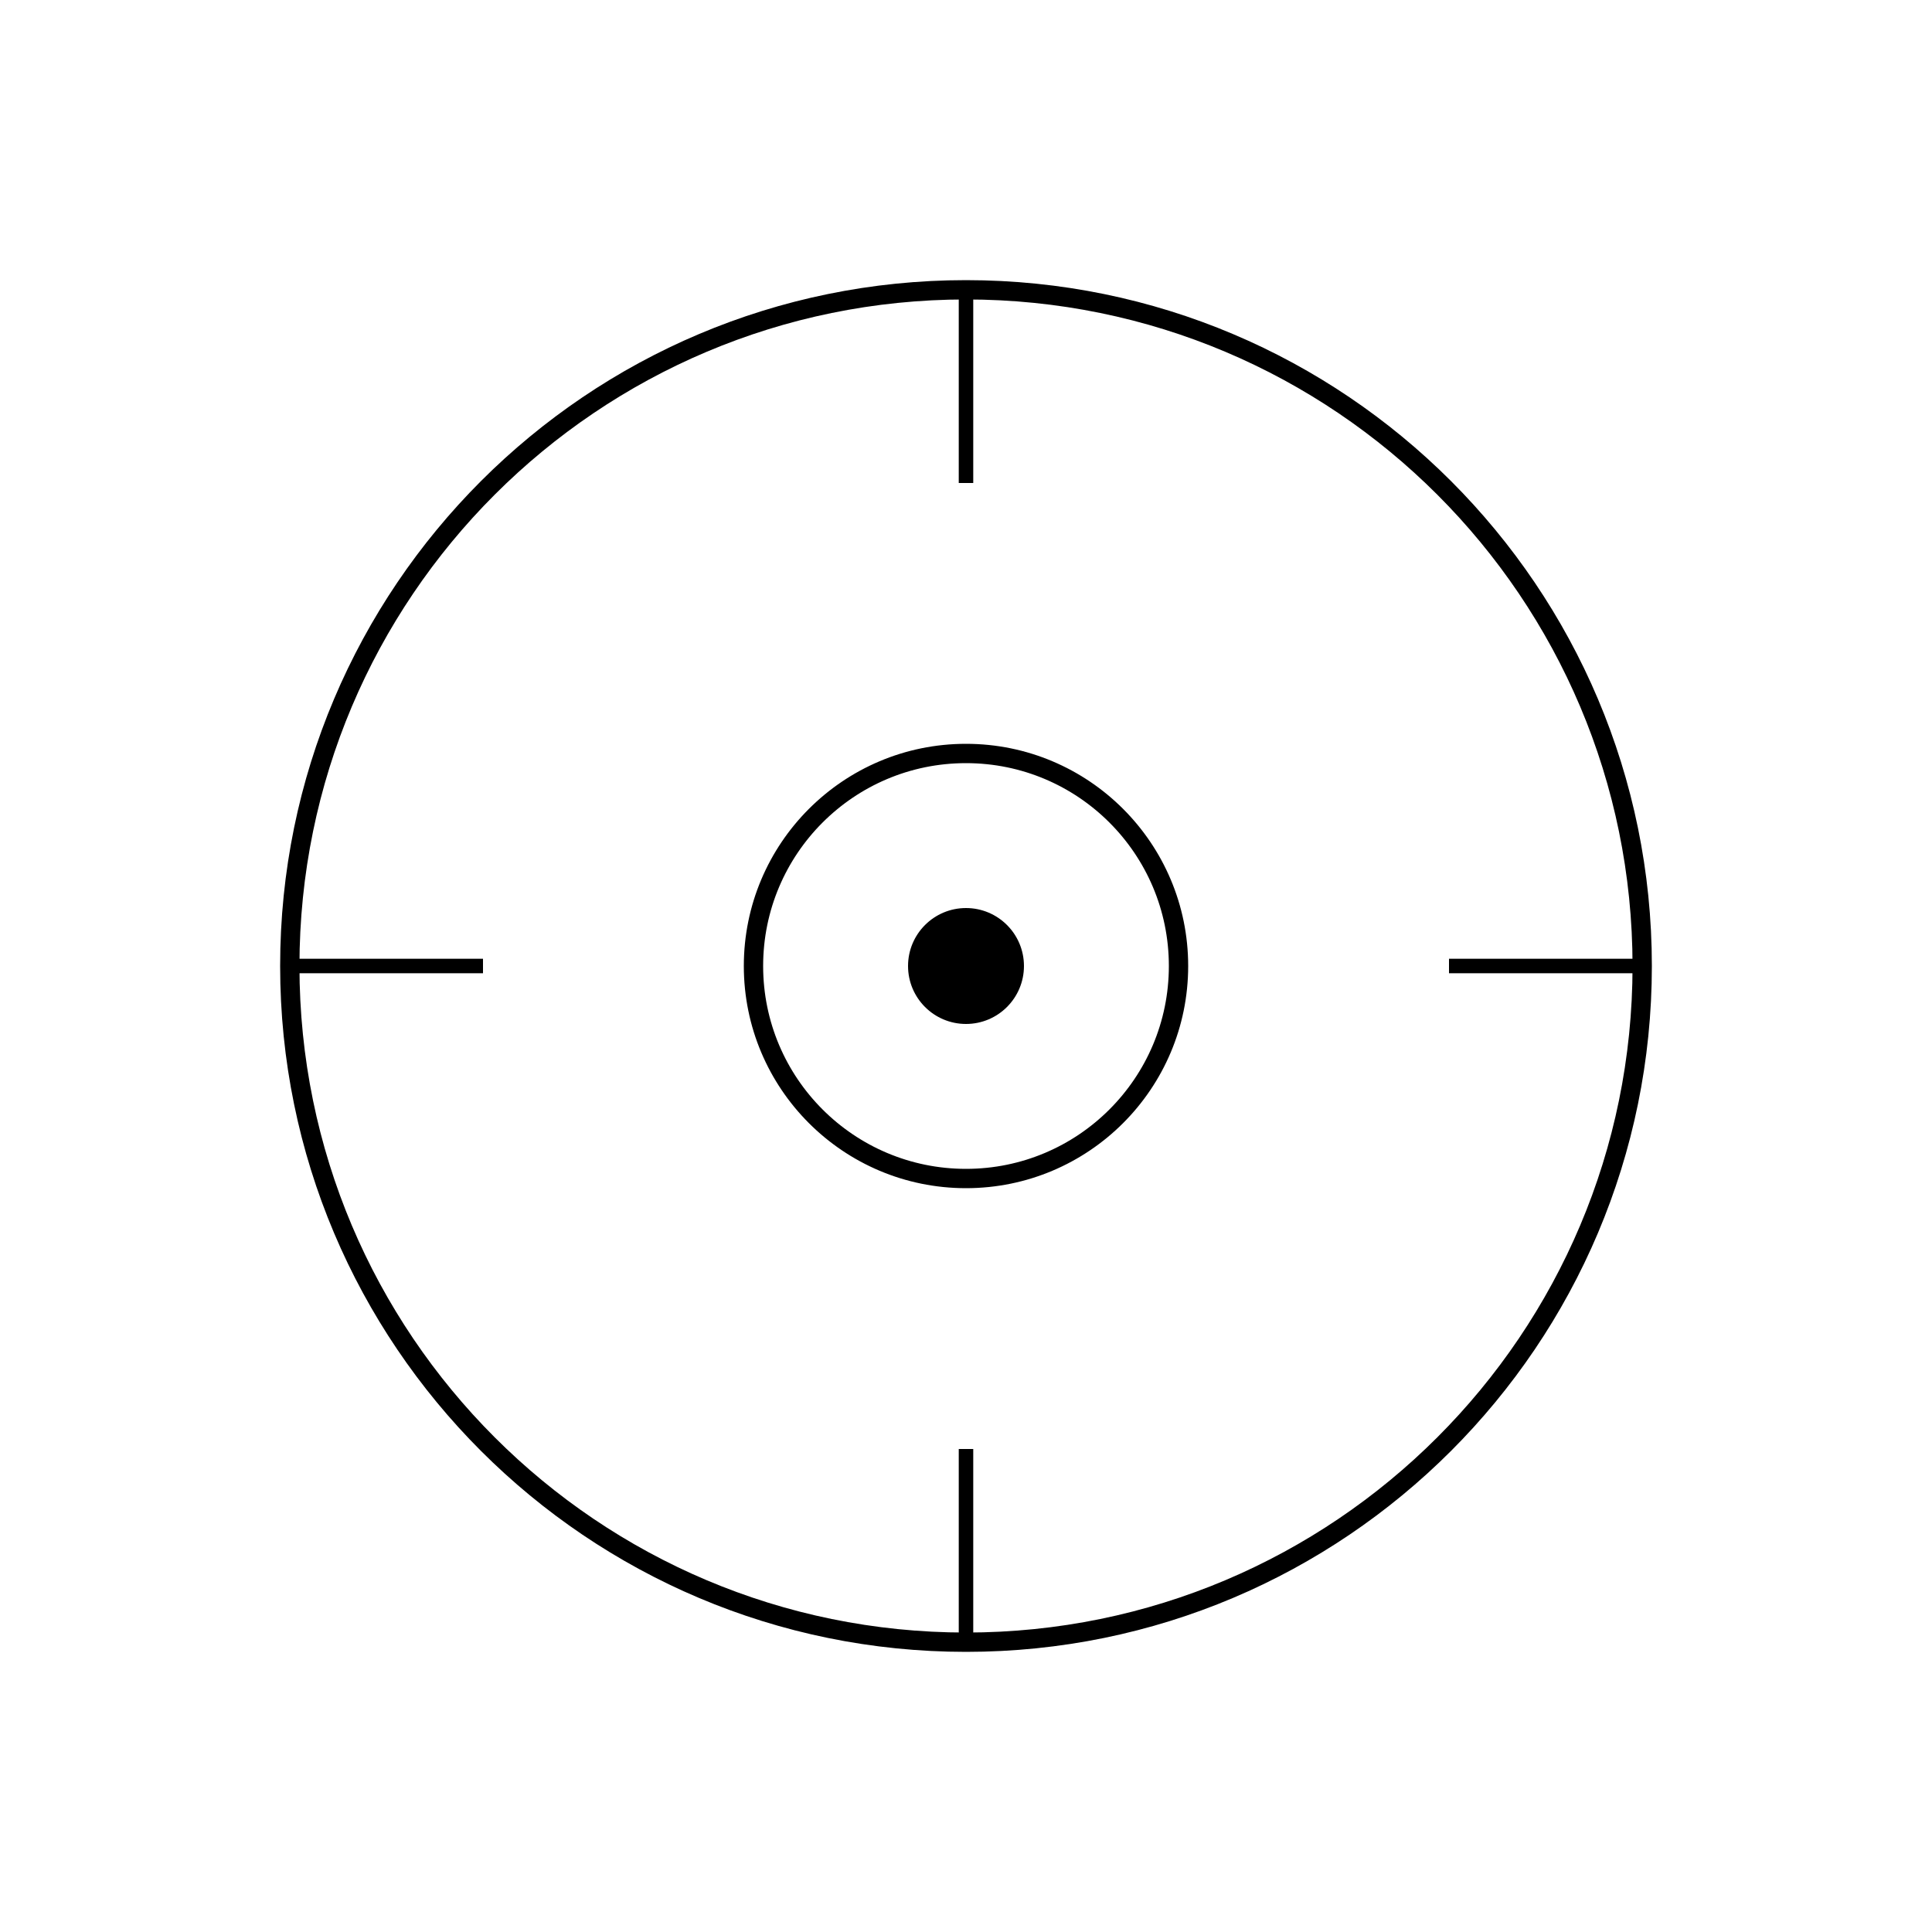
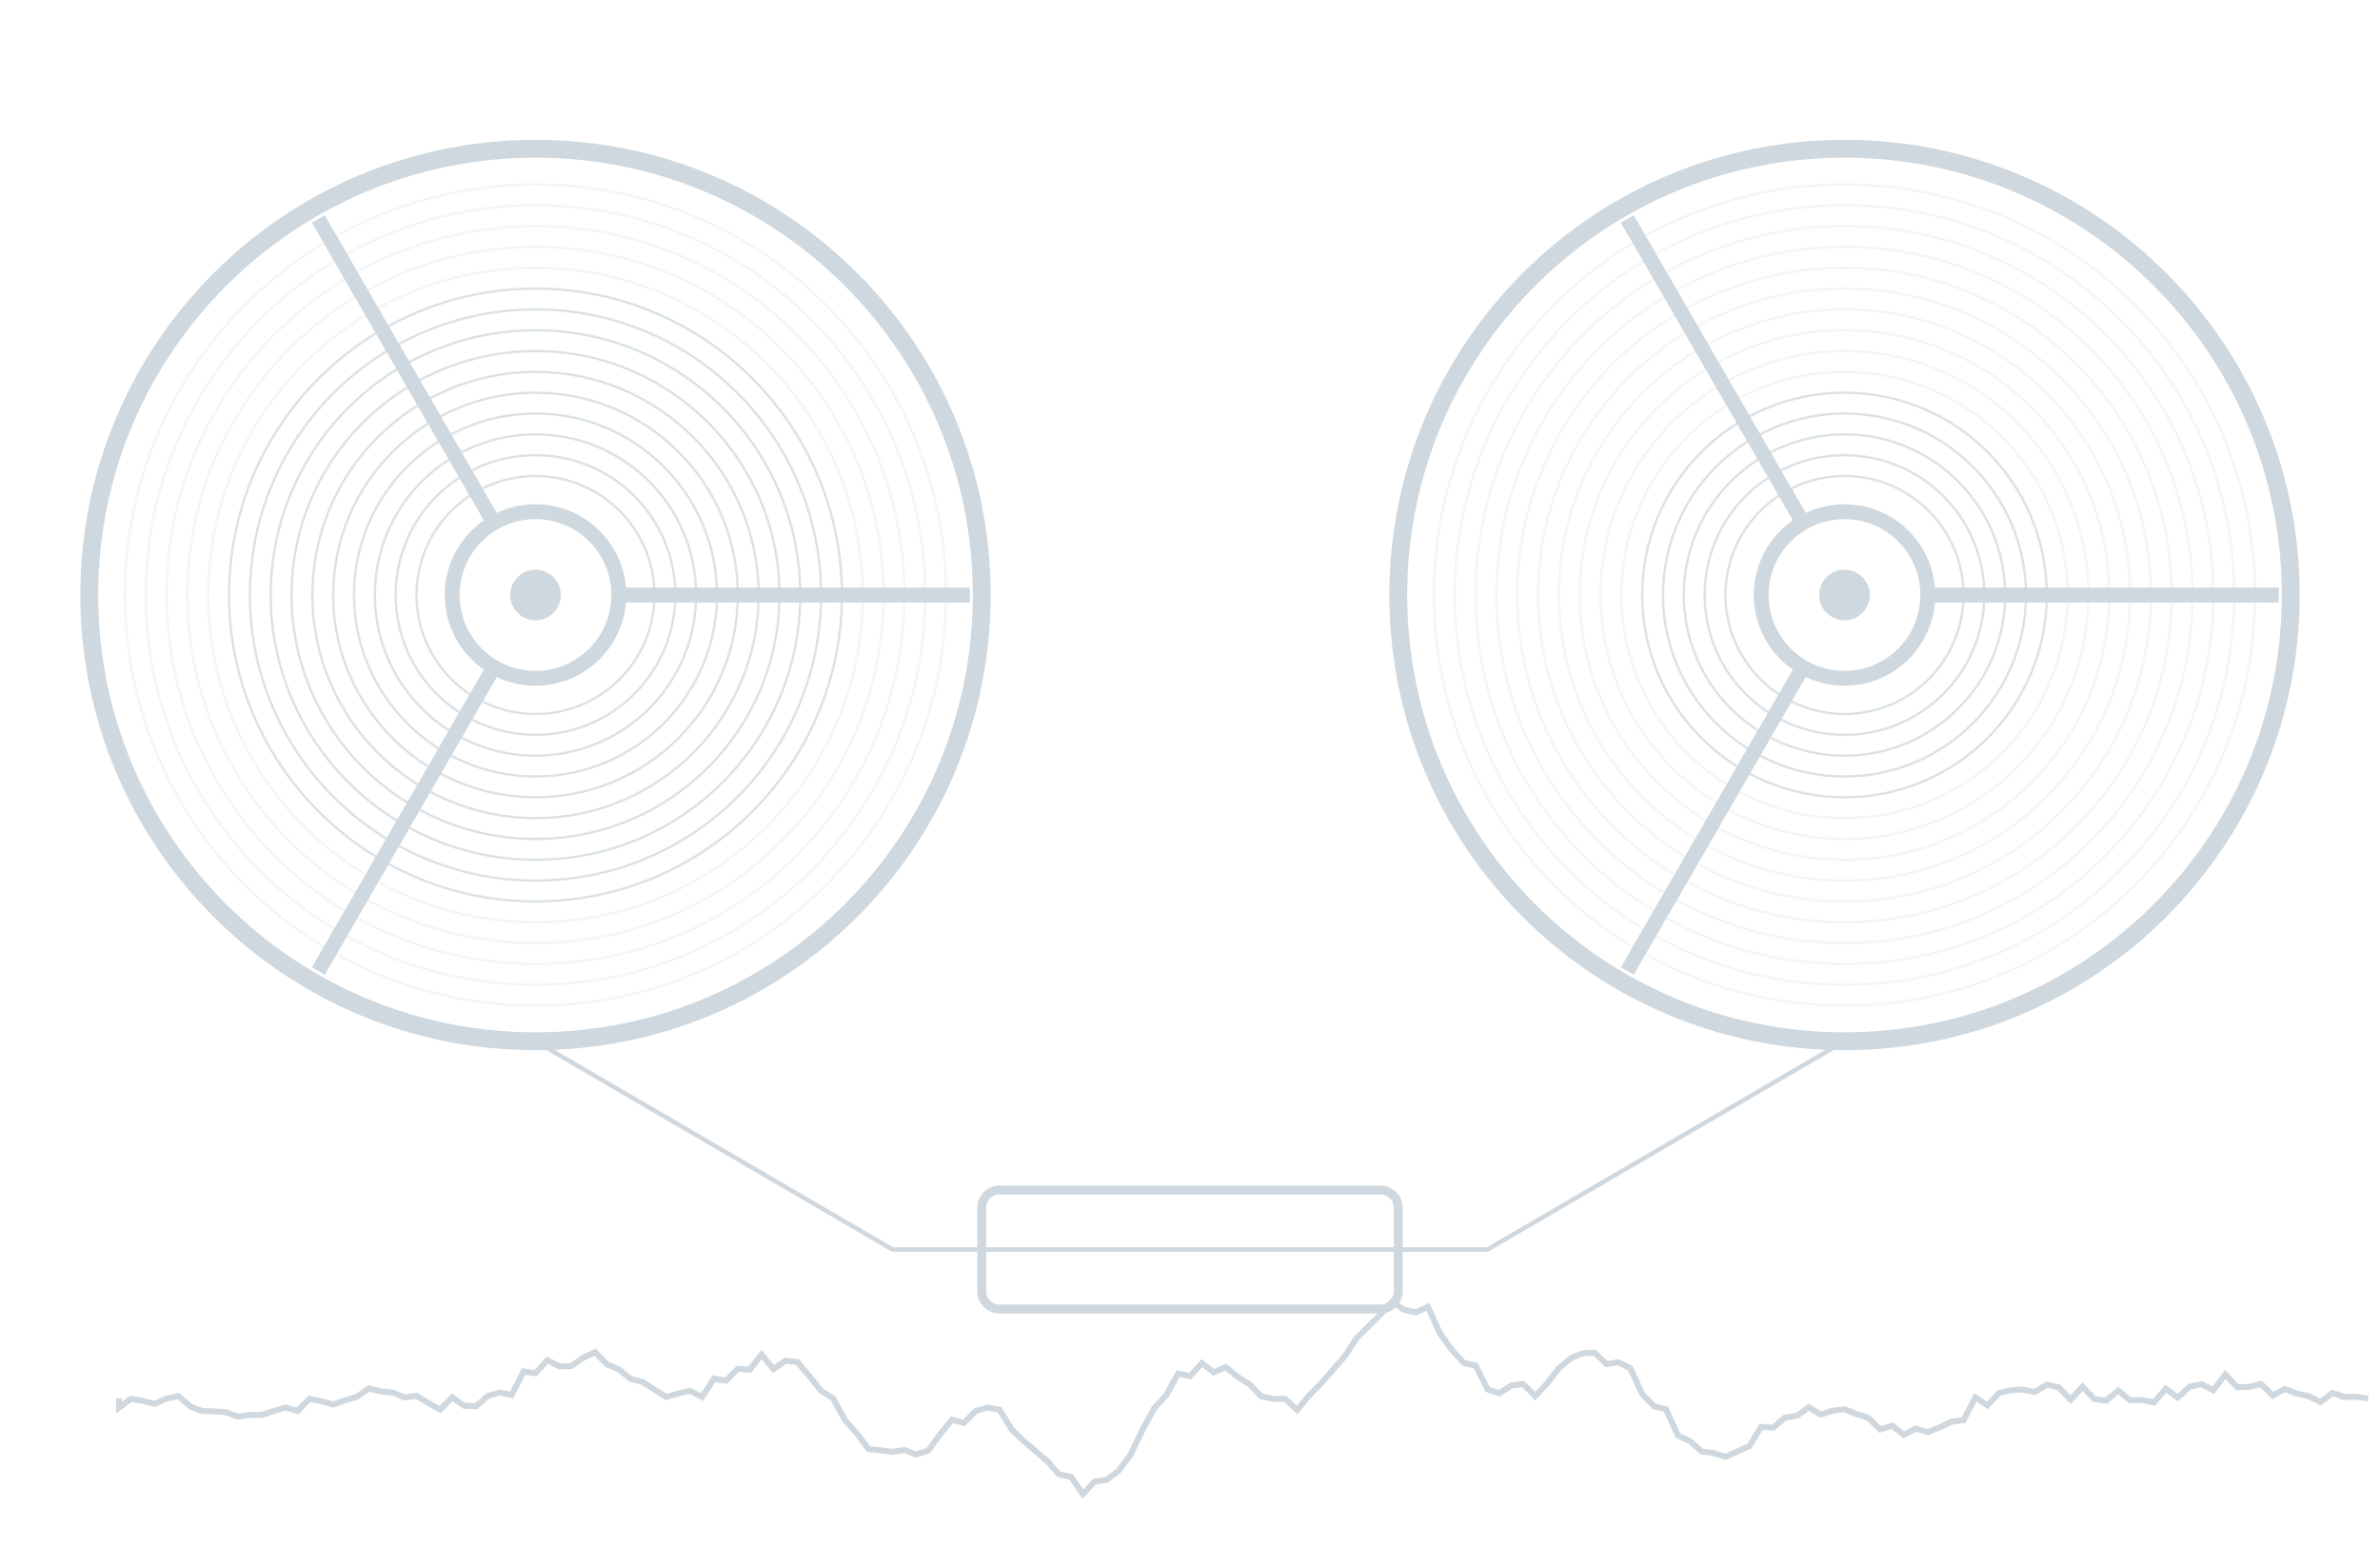
- <svg xmlns="http://www.w3.org/2000/svg" viewBox="0 0 200 200" fill="none">
-   <circle cx="100" cy="100" r="70" stroke="currentColor" stroke-width="2" />
-   <circle cx="100" cy="100" r="22" stroke="currentColor" stroke-width="2" />
-   <path d="M100 30 V50 M100 150 V170 M30 100 H50 M150 100 H170" stroke="currentColor" stroke-width="1.5" />
-   <circle cx="100" cy="100" r="6" fill="currentColor" />
+ <svg xmlns="http://www.w3.org/2000/svg" viewBox="0 0 800 520" style="color:#cfd8de">
+   <g fill="none" stroke="currentColor">
+     <circle cx="180" cy="200" r="150" stroke-width="6" />
+     <circle cx="180" cy="200" r="28" stroke-width="5" />
+     <circle cx="180" cy="200" r="8" fill="currentColor" />
+     <circle cx="180" cy="200" r="40" stroke-width=".8" opacity="0.75" />
+     <circle cx="180" cy="200" r="47" stroke-width=".8" opacity="0.75" />
+     <circle cx="180" cy="200" r="54" stroke-width=".8" opacity="0.75" />
+     <circle cx="180" cy="200" r="61" stroke-width=".8" opacity="0.75" />
+     <circle cx="180" cy="200" r="68" stroke-width=".8" opacity="0.75" />
+     <circle cx="180" cy="200" r="75" stroke-width=".8" opacity="0.75" />
+     <circle cx="180" cy="200" r="82" stroke-width=".8" opacity="0.75" />
+     <circle cx="180" cy="200" r="89" stroke-width=".8" opacity="0.75" />
+     <circle cx="180" cy="200" r="96" stroke-width=".8" opacity="0.75" />
+     <circle cx="180" cy="200" r="103" stroke-width=".8" opacity="0.75" />
+     <circle cx="180" cy="200" r="110" stroke-width=".8" opacity="0.25" />
+     <circle cx="180" cy="200" r="117" stroke-width=".8" opacity="0.25" />
+     <circle cx="180" cy="200" r="124" stroke-width=".8" opacity="0.25" />
+     <circle cx="180" cy="200" r="131" stroke-width=".8" opacity="0.25" />
+     <circle cx="180" cy="200" r="138" stroke-width=".8" opacity="0.25" />
+     <path d="M210.0,200.0 L326.0,200.0" stroke-width="5" />
+     <path d="M165.0,226.0 L107.0,326.4" stroke-width="5" />
+     <path d="M165.0,174.0 L107.0,73.6" stroke-width="5" />
+     <circle cx="620" cy="200" r="150" stroke-width="6" />
+     <circle cx="620" cy="200" r="28" stroke-width="5" />
+     <circle cx="620" cy="200" r="8" fill="currentColor" />
+     <circle cx="620" cy="200" r="40" stroke-width=".8" opacity="0.75" />
+     <circle cx="620" cy="200" r="47" stroke-width=".8" opacity="0.75" />
+     <circle cx="620" cy="200" r="54" stroke-width=".8" opacity="0.75" />
+     <circle cx="620" cy="200" r="61" stroke-width=".8" opacity="0.75" />
+     <circle cx="620" cy="200" r="68" stroke-width=".8" opacity="0.75" />
+     <circle cx="620" cy="200" r="75" stroke-width=".8" opacity="0.25" />
+     <circle cx="620" cy="200" r="82" stroke-width=".8" opacity="0.25" />
+     <circle cx="620" cy="200" r="89" stroke-width=".8" opacity="0.25" />
+     <circle cx="620" cy="200" r="96" stroke-width=".8" opacity="0.25" />
+     <circle cx="620" cy="200" r="103" stroke-width=".8" opacity="0.25" />
+     <circle cx="620" cy="200" r="110" stroke-width=".8" opacity="0.25" />
+     <circle cx="620" cy="200" r="117" stroke-width=".8" opacity="0.25" />
+     <circle cx="620" cy="200" r="124" stroke-width=".8" opacity="0.25" />
+     <circle cx="620" cy="200" r="131" stroke-width=".8" opacity="0.25" />
+     <circle cx="620" cy="200" r="138" stroke-width=".8" opacity="0.25" />
+     <path d="M650.0,200.0 L766.0,200.0" stroke-width="5" />
+     <path d="M605.0,226.0 L547.0,326.4" stroke-width="5" />
+     <path d="M605.0,174.0 L547.0,73.6" stroke-width="5" />
+     <path d="M180,350 L300,420 L500,420 L620,350" stroke-width="1.5" />
+     <rect x="330" y="400" width="140" height="40" rx="6" stroke-width="3" />
+     <path d="M40,470 L40,473.2 L44,470.2 L48,470.9 L52,471.9 L56,470.1 L60,469.3 L64,472.8 L68,474.3 L72,474.4 L76,474.7 L80,476.2 L84,475.6 L88,475.6 L92,474.3 L96,473.1 L100,474.3 L104,470.2 L108,471.0 L112,472.1 L116,470.7 L120,469.5 L124,466.7 L128,467.7 L132,468.1 L136,469.7 L140,469.2 L144,471.6 L148,473.8 L152,469.7 L156,472.5 L160,472.7 L164,469.2 L168,468.1 L172,468.9 L176,461.0 L180,461.6 L184,457.2 L188,459.3 L192,459.2 L196,456.4 L200,454.5 L204,458.6 L208,460.3 L212,463.5 L216,464.5 L220,467.1 L224,469.6 L228,468.4 L232,467.5 L236,469.6 L240,463.4 L244,464.1 L248,460.1 L252,460.4 L256,455.3 L260,460.2 L264,457.4 L268,457.8 L272,462.5 L276,467.5 L280,470.0 L284,477.3 L288,481.8 L292,487.1 L296,487.5 L300,488.0 L304,487.4 L308,488.9 L312,487.6 L316,482.1 L320,477.2 L324,478.3 L328,474.3 L332,473.1 L336,473.9 L340,480.4 L344,484.3 L348,487.7 L352,491.1 L356,495.6 L360,496.4 L364,502.2 L368,498.0 L372,497.4 L376,494.4 L380,489.0 L384,480.7 L388,473.3 L392,469.0 L396,461.7 L400,462.6 L404,458.2 L408,461.3 L412,459.5 L416,462.8 L420,465.3 L424,469.4 L428,470.2 L432,470.2 L436,474.0 L440,469.1 L444,465.1 L448,460.5 L452,455.9 L456,449.8 L460,445.8 L464,441.9 L468,437.6 L472,440.3 L476,441.1 L480,439.3 L484,448.2 L488,453.7 L492,458.1 L496,459.0 L500,467.0 L504,468.3 L508,465.7 L512,465.2 L516,469.3 L520,465.1 L524,459.9 L528,456.5 L532,454.9 L536,454.7 L540,458.5 L544,457.9 L548,459.9 L552,468.6 L556,472.7 L560,473.7 L564,482.5 L568,484.4 L572,487.9 L576,488.4 L580,489.7 L584,487.9 L588,486.1 L592,479.6 L596,479.9 L600,476.5 L604,475.9 L608,473.0 L612,475.5 L616,474.2 L620,473.7 L624,475.3 L628,476.6 L632,480.5 L636,479.2 L640,482.3 L644,480.2 L648,481.4 L652,479.8 L656,477.9 L660,477.4 L664,469.7 L668,472.4 L672,468.2 L676,467.3 L680,467.1 L684,467.9 L688,465.4 L692,466.3 L696,470.5 L700,466.1 L704,470.3 L708,470.8 L712,467.4 L716,470.7 L720,470.6 L724,471.4 L728,466.8 L732,469.8 L736,466.1 L740,465.3 L744,467.3 L748,462.0 L752,466.3 L756,466.2 L760,465.2 L764,469.1 L768,466.9 L772,468.4 L776,469.3 L780,471.3 L784,468.2 L788,469.6 L792,469.5 L796,470.1" stroke-width="2" />
+   </g>
</svg>
